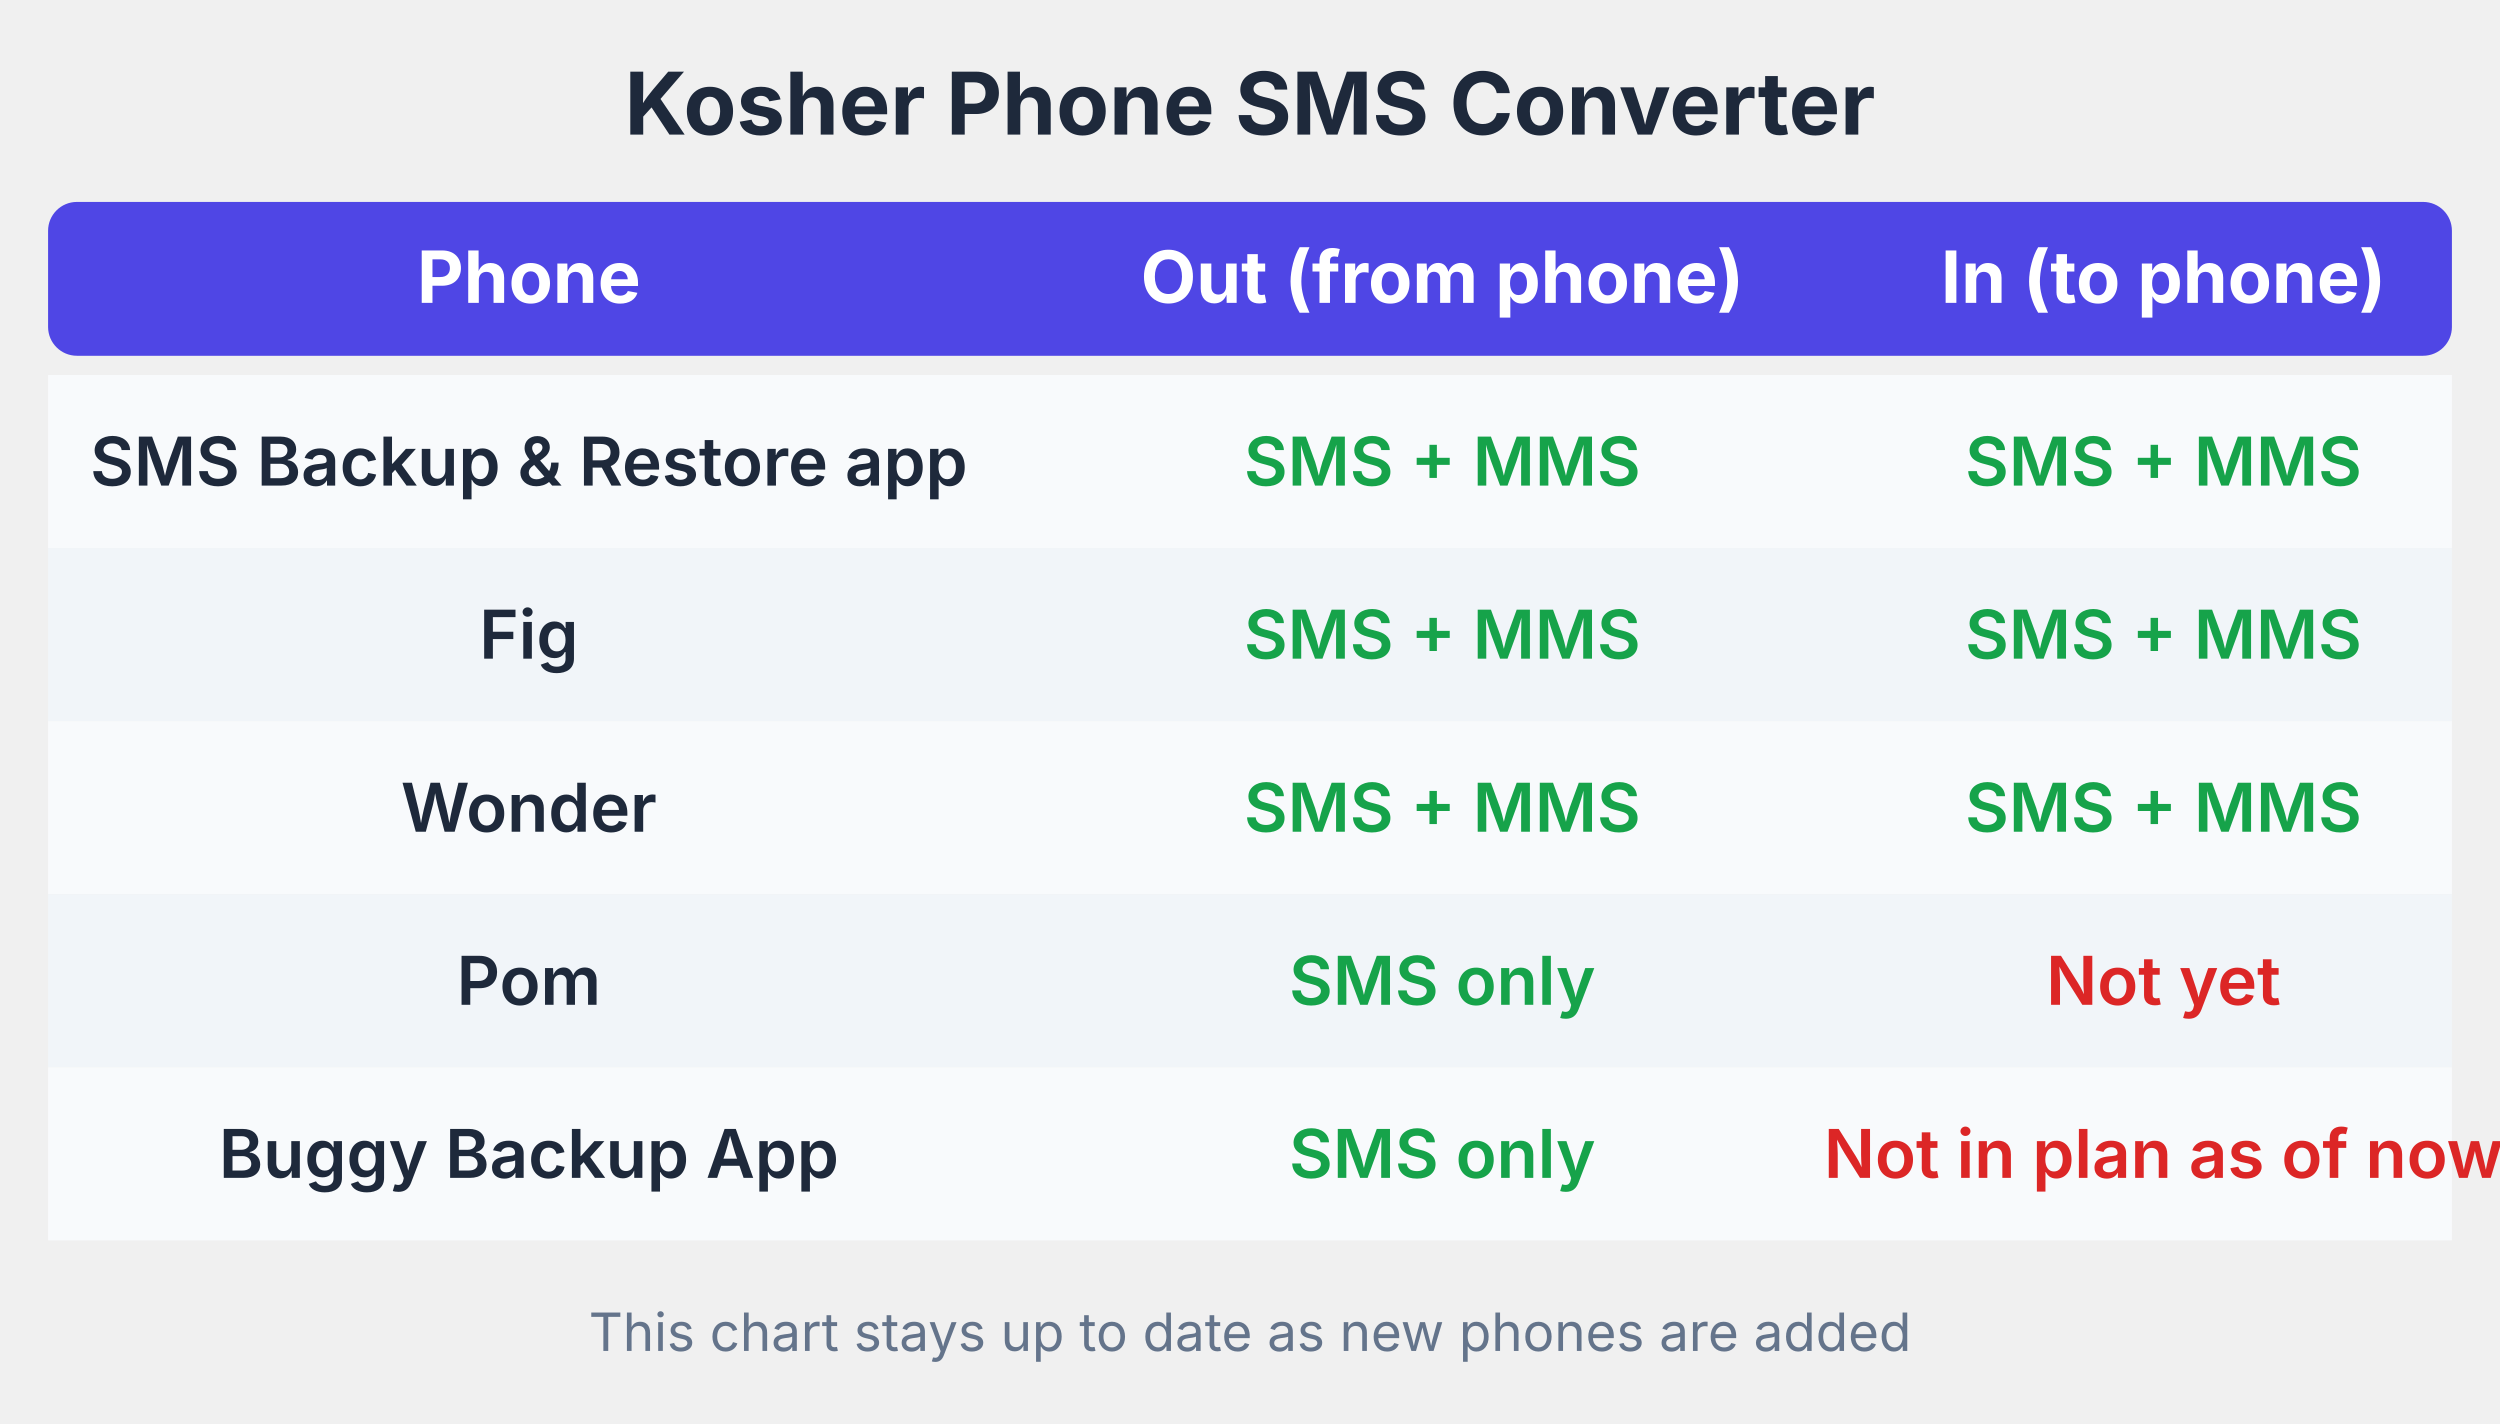
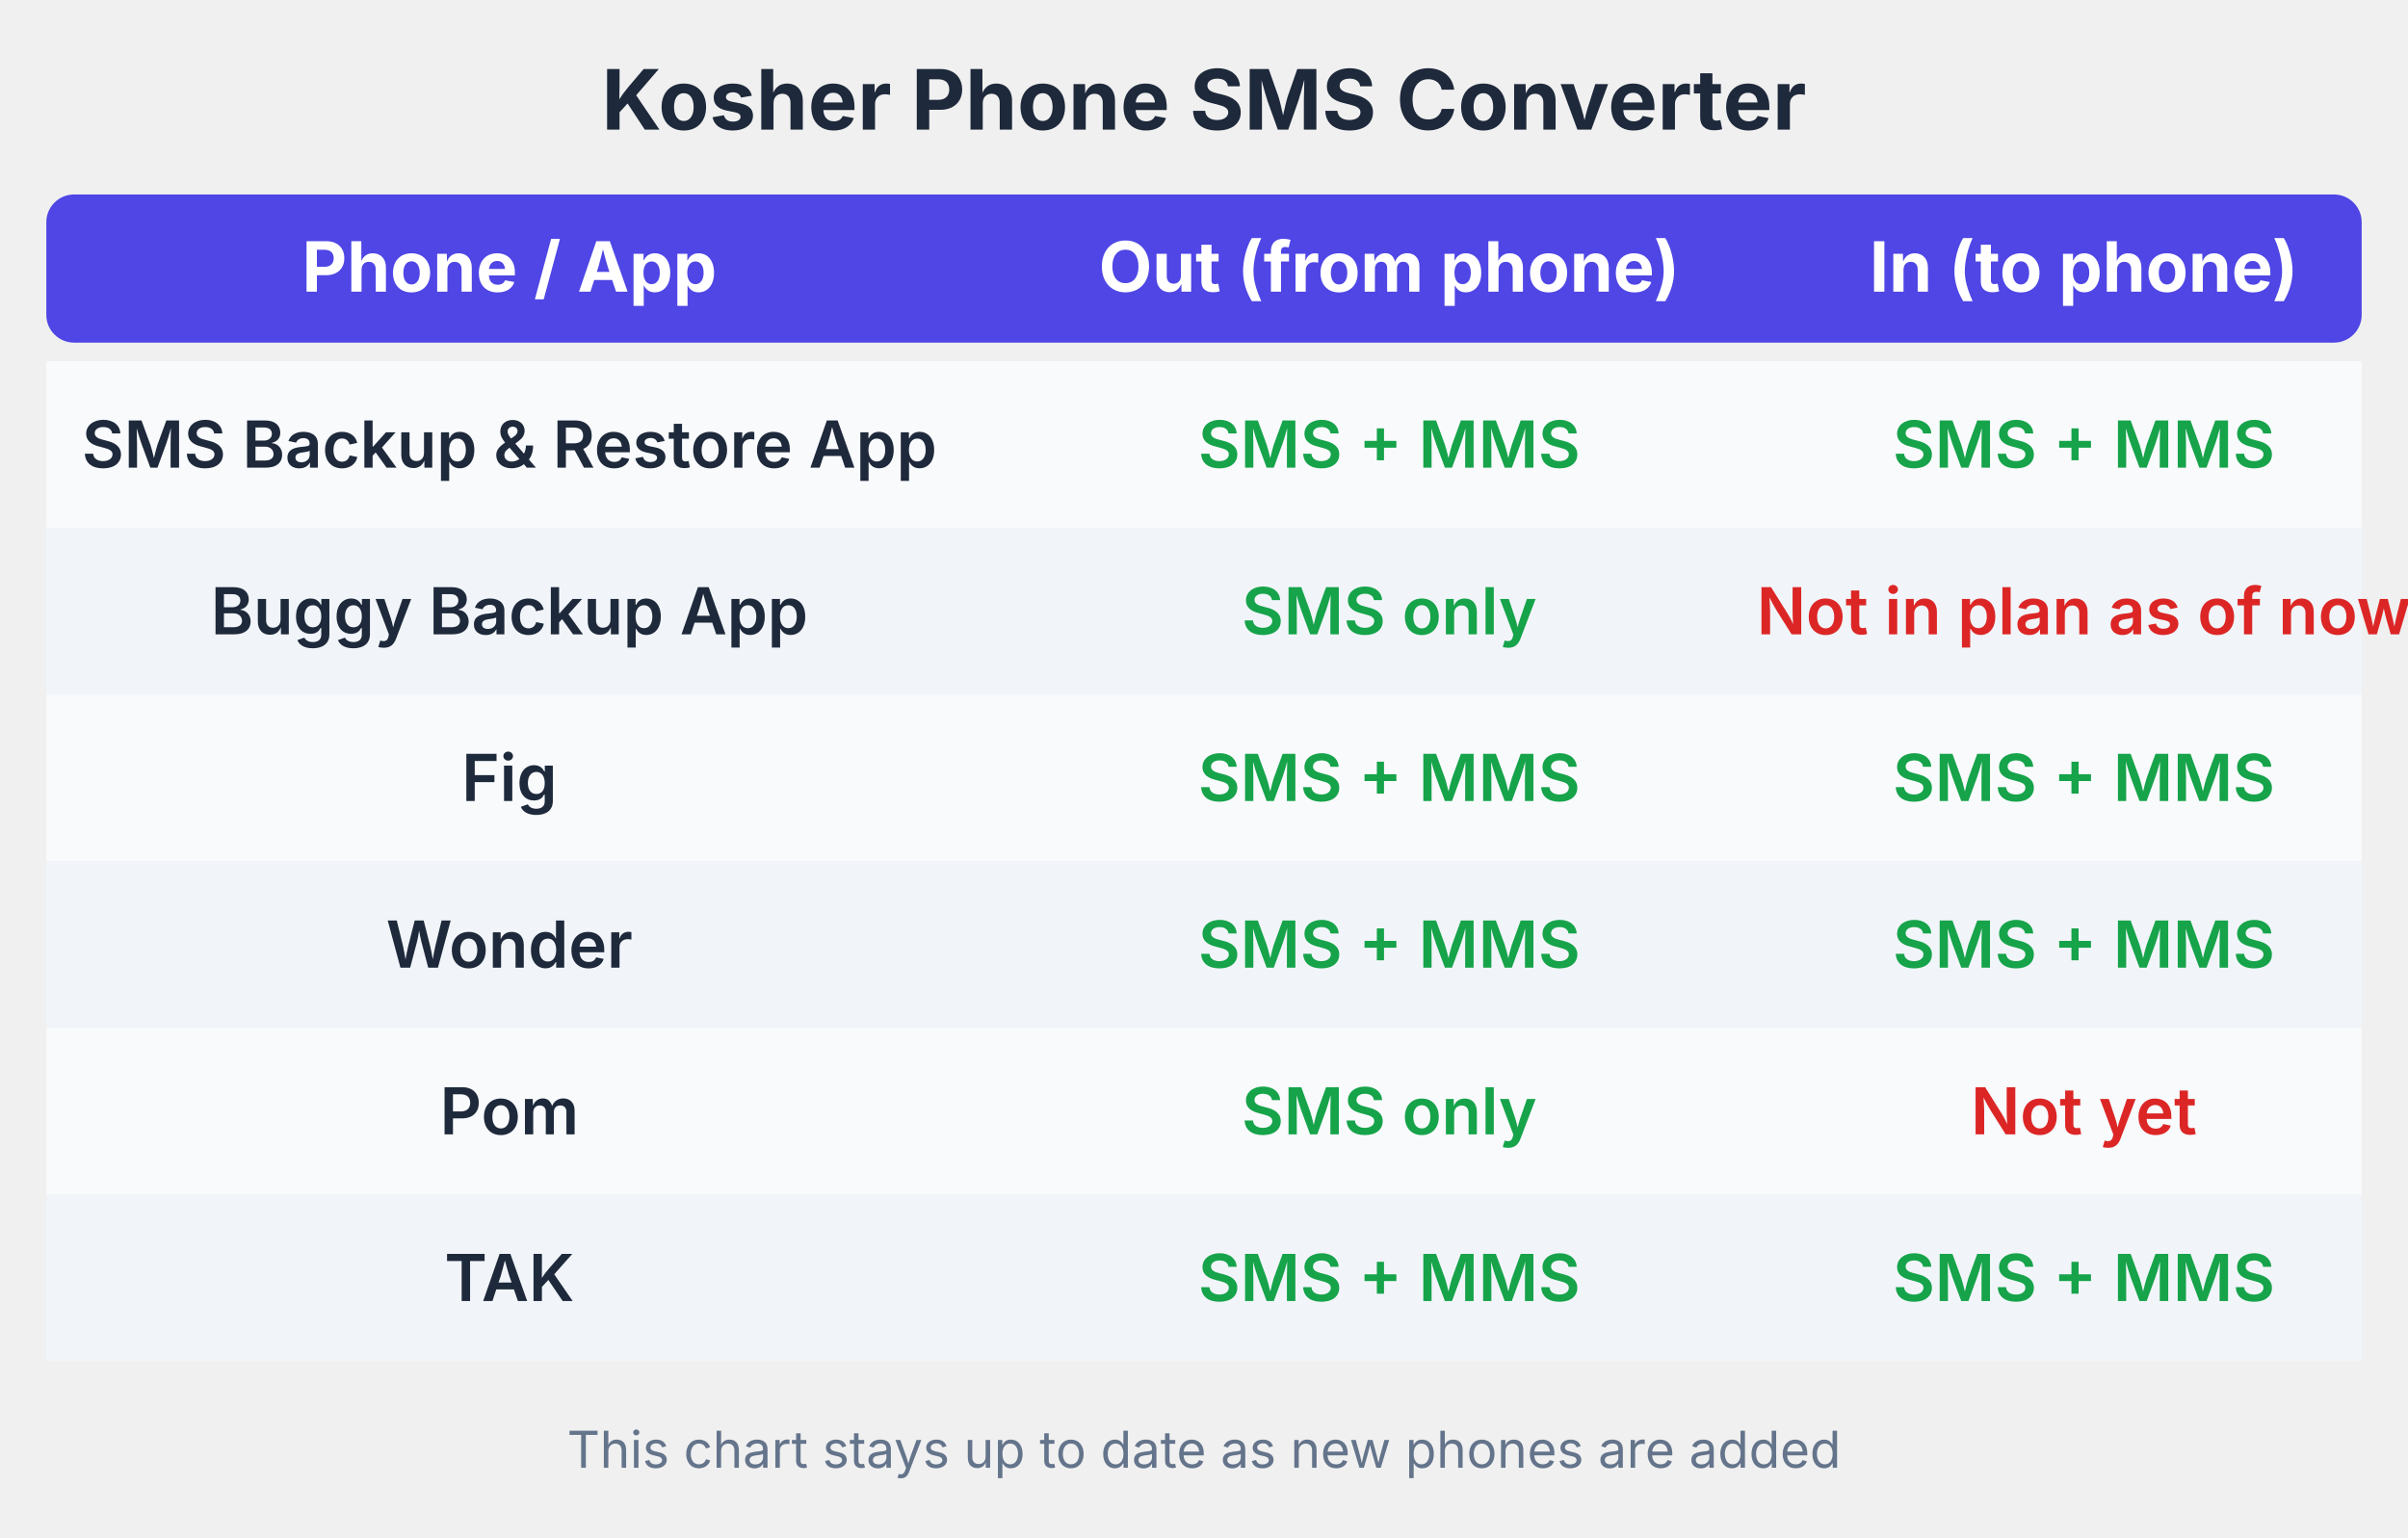
- <svg xmlns="http://www.w3.org/2000/svg" width="520" height="296" viewBox="0 0 520 296">
+ <svg xmlns="http://www.w3.org/2000/svg" width="520" height="332" viewBox="0 0 520 332">
  <style>
    text { font-family: -apple-system, BlinkMacSystemFont, 'Segoe UI', sans-serif; font-size: 14px; fill: #1e293b; }
    .header { font-weight: 700; font-size: 15px; fill: #fff; }
    .phone { font-weight: 600; }
    .phone-sub { font-size: 10px; fill: #64748b; font-weight: 400; }
    .yes { fill: #16a34a; font-weight: 600; }
    .no { fill: #dc2626; font-weight: 600; }
    .warn { fill: #d97706; font-weight: 600; }
    .title { font-size: 18px; font-weight: 700; fill: #1e293b; }
    .footnote { font-size: 11px; fill: #64748b; }
  </style>
  <text x="260" y="28" text-anchor="middle" class="title">Kosher Phone SMS Converter</text>
  <rect x="10" y="42" width="500" height="32" rx="6" fill="#4f46e5" />
-   <text x="110" y="63" text-anchor="middle" class="header">Phone</text>
+   <text x="110" y="63" text-anchor="middle" class="header">Phone / App</text>
  <text x="300" y="63" text-anchor="middle" class="header">Out (from phone)</text>
  <text x="450" y="63" text-anchor="middle" class="header">In (to phone)</text>
  <rect x="10" y="78" width="500" height="36" rx="0" fill="#f8fafc" />
-   <text x="110" y="101" text-anchor="middle" class="phone">SMS Backup &amp; Restore app</text>
+   <text x="110" y="101" text-anchor="middle" class="phone">SMS Backup &amp; Restore App</text>
  <text x="300" y="101" text-anchor="middle" class="yes">SMS + MMS</text>
  <text x="450" y="101" text-anchor="middle" class="yes">SMS + MMS</text>
  <rect x="10" y="114" width="500" height="36" rx="0" fill="#f1f5f9" />
-   <text x="110" y="137" text-anchor="middle" class="phone">Fig</text>
-   <text x="300" y="137" text-anchor="middle" class="yes">SMS + MMS</text>
-   <text x="450" y="137" text-anchor="middle" class="yes">SMS + MMS</text>
+   <text x="110" y="137" text-anchor="middle" class="phone">Buggy Backup App</text>
+   <text x="300" y="137" text-anchor="middle" class="yes">SMS only</text>
+   <text x="450" y="137" text-anchor="middle" class="no">Not in plan as of now</text>
  <rect x="10" y="150" width="500" height="36" rx="0" fill="#f8fafc" />
-   <text x="110" y="173" text-anchor="middle" class="phone">Wonder</text>
+   <text x="110" y="173" text-anchor="middle" class="phone">Fig</text>
  <text x="300" y="173" text-anchor="middle" class="yes">SMS + MMS</text>
  <text x="450" y="173" text-anchor="middle" class="yes">SMS + MMS</text>
  <rect x="10" y="186" width="500" height="36" rx="0" fill="#f1f5f9" />
-   <text x="110" y="209" text-anchor="middle" class="phone">Pom</text>
-   <text x="300" y="209" text-anchor="middle" class="yes">SMS only</text>
-   <text x="450" y="209" text-anchor="middle" class="no">Not yet</text>
+   <text x="110" y="209" text-anchor="middle" class="phone">Wonder</text>
+   <text x="300" y="209" text-anchor="middle" class="yes">SMS + MMS</text>
+   <text x="450" y="209" text-anchor="middle" class="yes">SMS + MMS</text>
  <rect x="10" y="222" width="500" height="36" rx="0" fill="#f8fafc" />
-   <text x="110" y="245" text-anchor="middle" class="phone">Buggy Backup App</text>
+   <text x="110" y="245" text-anchor="middle" class="phone">Pom</text>
  <text x="300" y="245" text-anchor="middle" class="yes">SMS only</text>
-   <text x="450" y="245" text-anchor="middle" class="no">Not in plan as of now</text>
-   <text x="260" y="281" text-anchor="middle" class="footnote">This chart stays up to date as new phones are added</text>
+   <text x="450" y="245" text-anchor="middle" class="no">Not yet</text>
+   <rect x="10" y="258" width="500" height="36" rx="0" fill="#f1f5f9" />
+   <text x="110" y="281" text-anchor="middle" class="phone">TAK</text>
+   <text x="300" y="281" text-anchor="middle" class="yes">SMS + MMS</text>
+   <text x="450" y="281" text-anchor="middle" class="yes">SMS + MMS</text>
+   <text x="260" y="317" text-anchor="middle" class="footnote">This chart stays up to date as new phones are added</text>
</svg>
